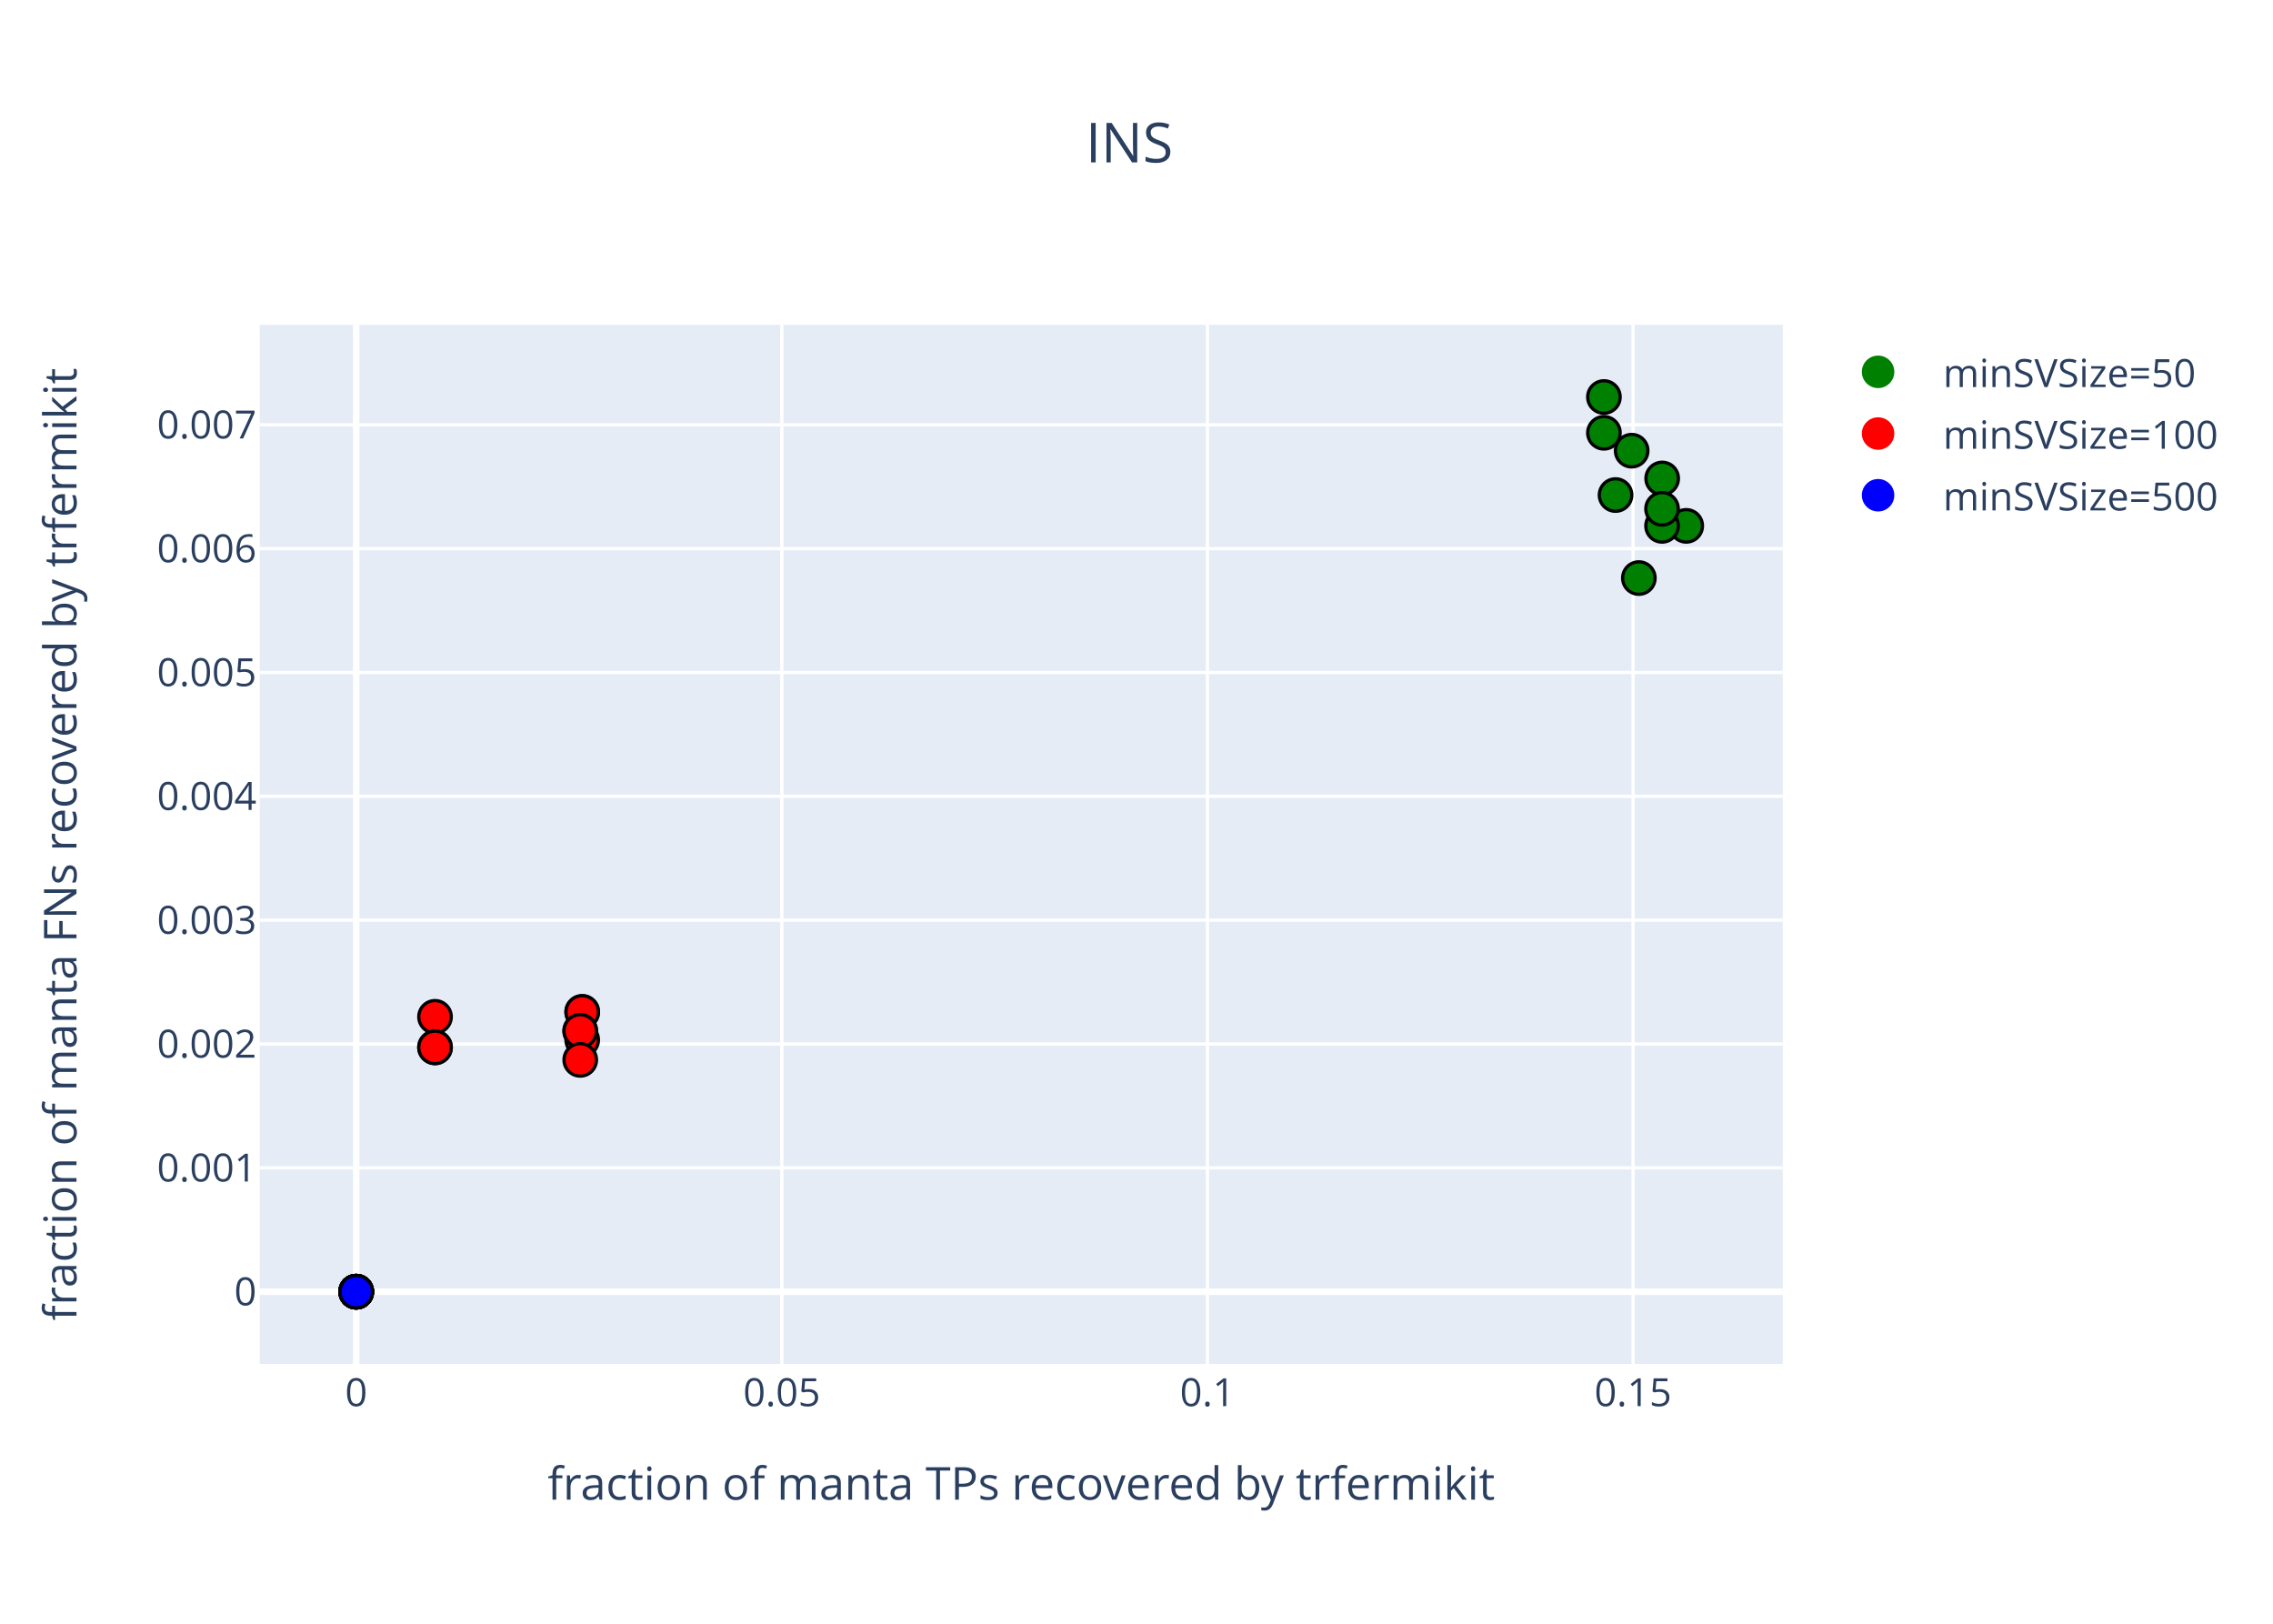
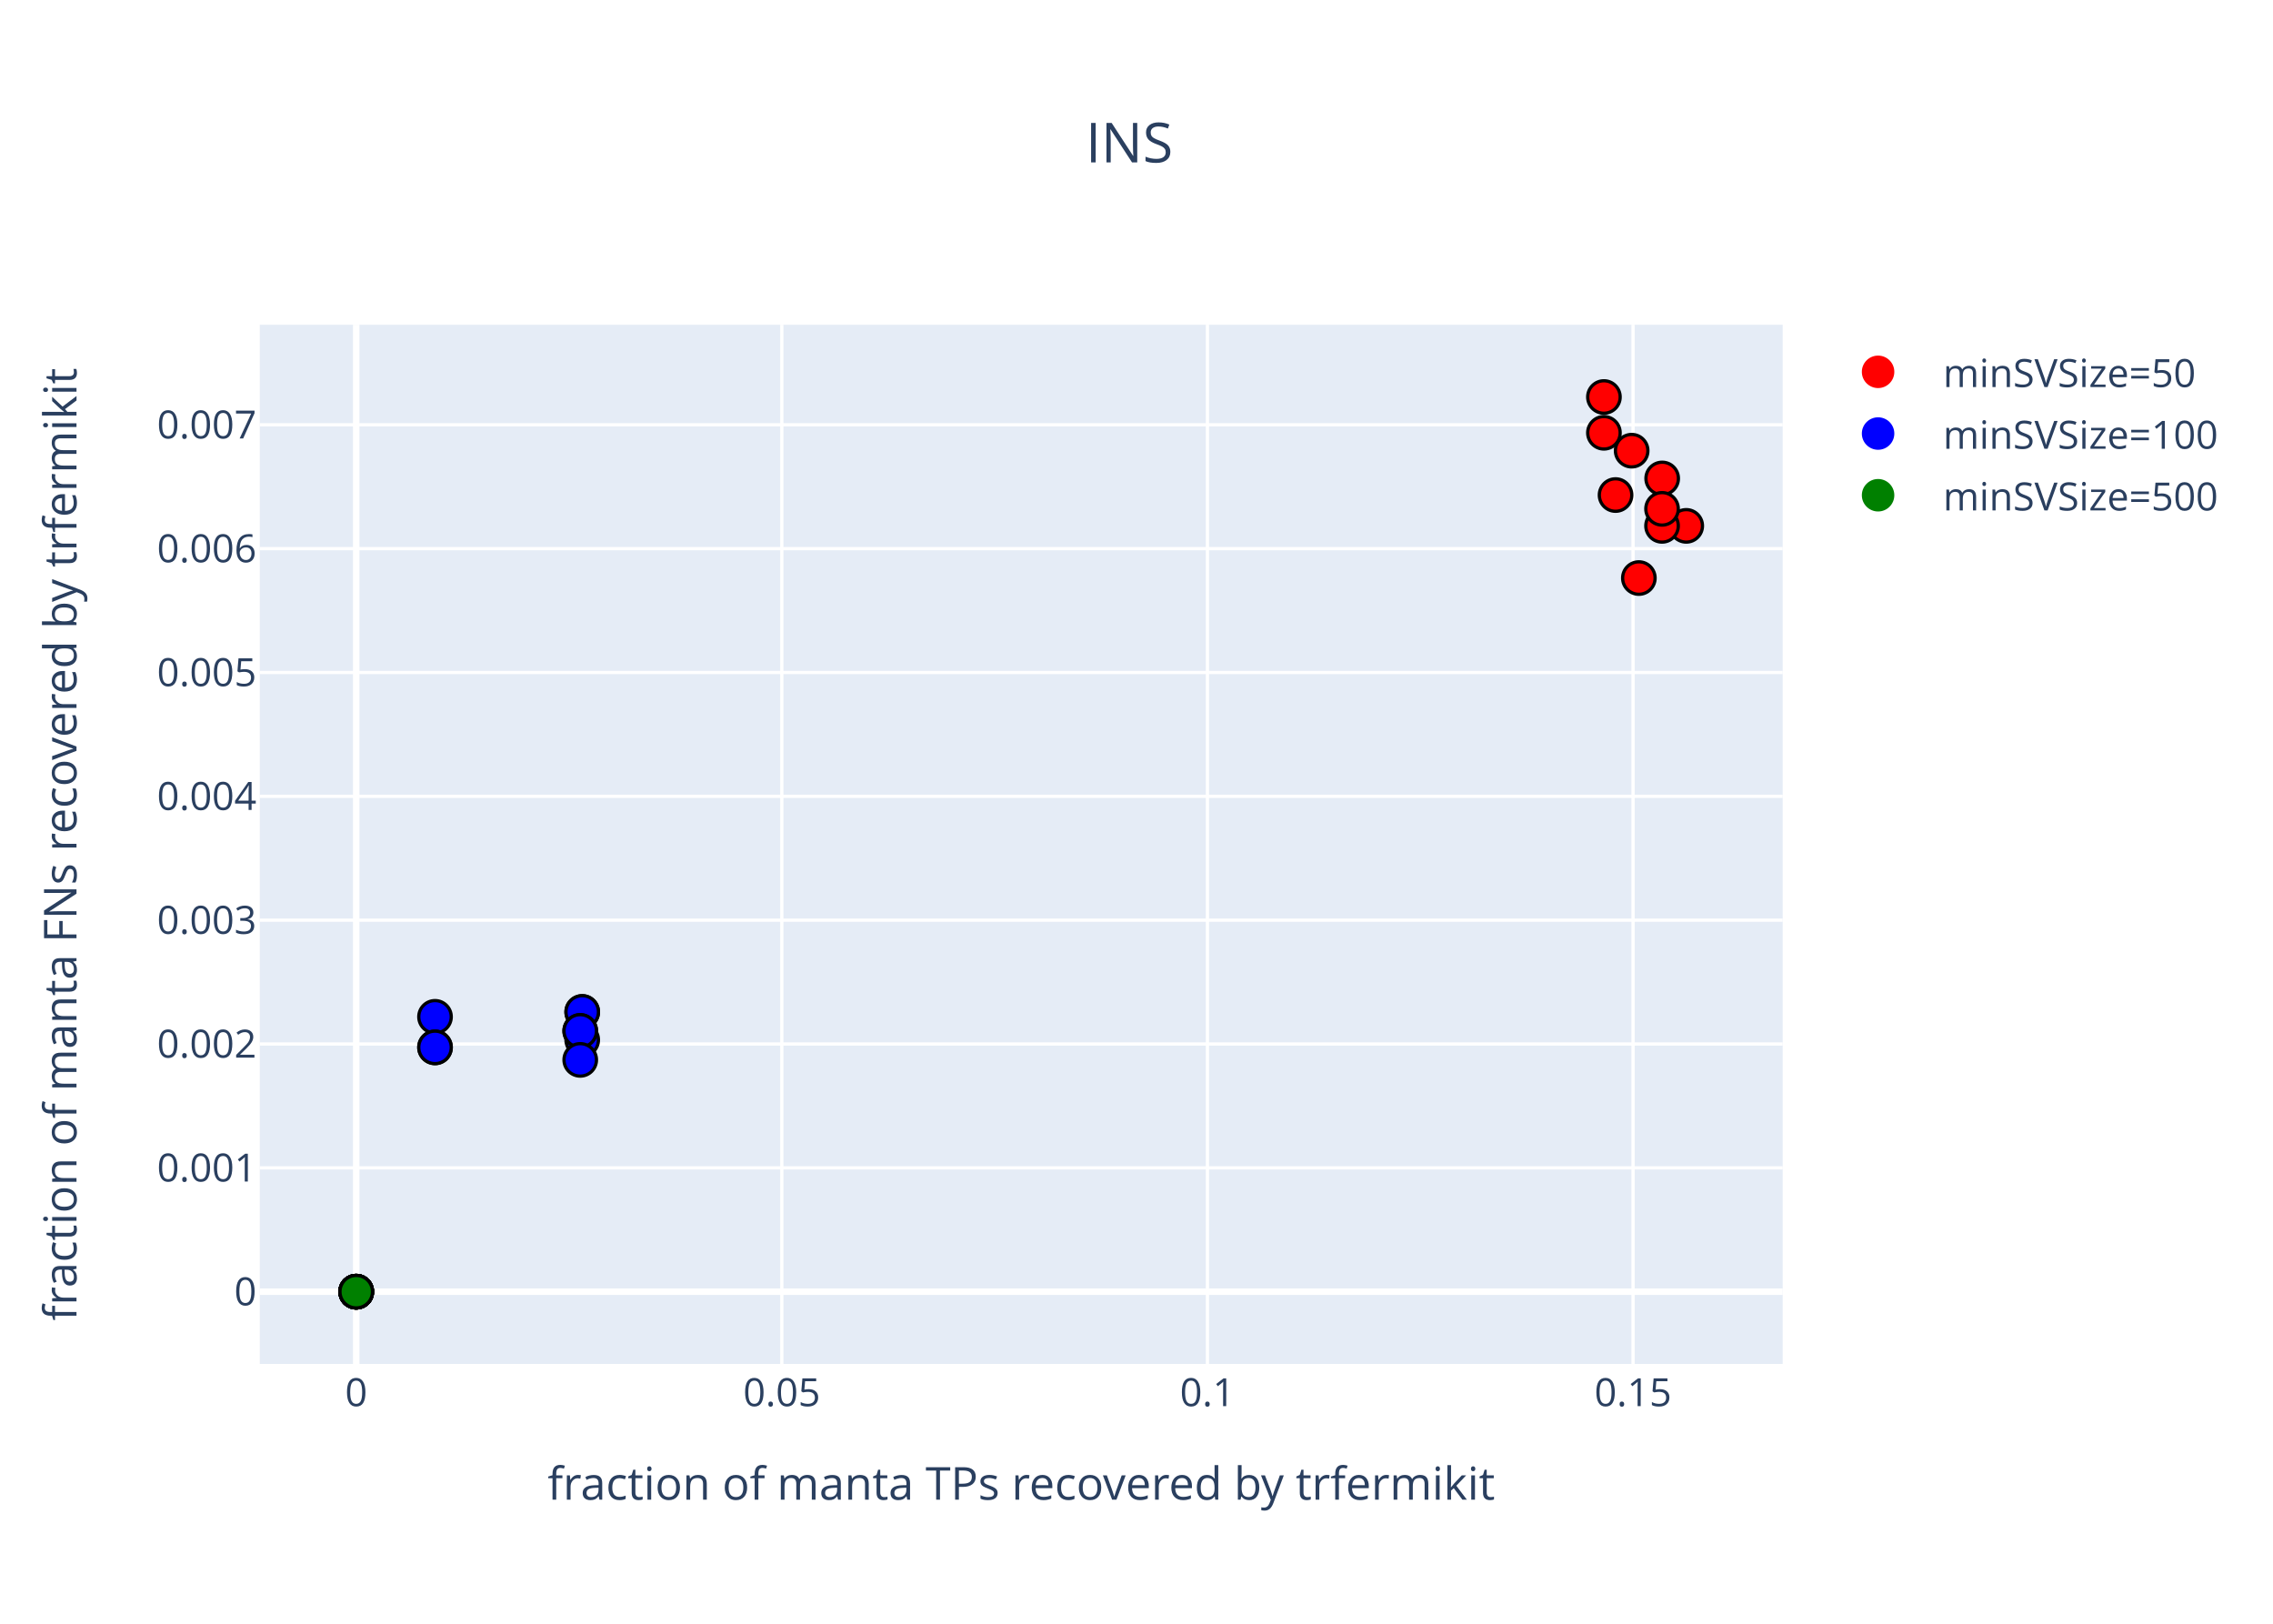
<svg xmlns="http://www.w3.org/2000/svg" class="main-svg" width="700" height="500" style="" viewBox="0 0 700 500">
  <rect x="0" y="0" width="700" height="500" style="fill: rgb(255, 255, 255); fill-opacity: 1;" />
-   <defs id="defs-9b74a0">
+   <defs id="defs-9a4c69">
    <g class="clips">
-       <clipPath id="clip9b74a0xyplot" class="plotclip">
+       <clipPath id="clip9a4c69xyplot" class="plotclip">
        <rect width="469" height="320" />
      </clipPath>
-       <clipPath class="axesclip" id="clip9b74a0x">
+       <clipPath class="axesclip" id="clip9a4c69x">
        <rect x="80" y="0" width="469" height="500" />
      </clipPath>
-       <clipPath class="axesclip" id="clip9b74a0y">
+       <clipPath class="axesclip" id="clip9a4c69y">
        <rect x="0" y="100" width="700" height="320" />
      </clipPath>
-       <clipPath class="axesclip" id="clip9b74a0xy">
+       <clipPath class="axesclip" id="clip9a4c69xy">
        <rect x="80" y="100" width="469" height="320" />
      </clipPath>
    </g>
    <g class="gradients" />
  </defs>
  <g class="bglayer">
    <rect class="bg" x="80" y="100" width="469" height="320" style="fill: rgb(229, 236, 246); fill-opacity: 1; stroke-width: 0;" />
  </g>
  <g class="layer-below">
    <g class="imagelayer" />
    <g class="shapelayer" />
  </g>
  <g class="cartesianlayer">
    <g class="subplot xy">
      <g class="layer-subplot">
        <g class="shapelayer" />
        <g class="imagelayer" />
      </g>
      <g class="gridlayer">
        <g class="x">
          <path class="xgrid crisp" transform="translate(240.77,0)" d="M0,100v320" style="stroke: rgb(255, 255, 255); stroke-opacity: 1; stroke-width: 1px;" />
          <path class="xgrid crisp" transform="translate(371.84,0)" d="M0,100v320" style="stroke: rgb(255, 255, 255); stroke-opacity: 1; stroke-width: 1px;" />
          <path class="xgrid crisp" transform="translate(502.92,0)" d="M0,100v320" style="stroke: rgb(255, 255, 255); stroke-opacity: 1; stroke-width: 1px;" />
        </g>
        <g class="y">
          <path class="ygrid crisp" transform="translate(0,359.62)" d="M80,0h469" style="stroke: rgb(255, 255, 255); stroke-opacity: 1; stroke-width: 1px;" />
          <path class="ygrid crisp" transform="translate(0,321.48)" d="M80,0h469" style="stroke: rgb(255, 255, 255); stroke-opacity: 1; stroke-width: 1px;" />
          <path class="ygrid crisp" transform="translate(0,283.35)" d="M80,0h469" style="stroke: rgb(255, 255, 255); stroke-opacity: 1; stroke-width: 1px;" />
          <path class="ygrid crisp" transform="translate(0,245.21)" d="M80,0h469" style="stroke: rgb(255, 255, 255); stroke-opacity: 1; stroke-width: 1px;" />
          <path class="ygrid crisp" transform="translate(0,207.08)" d="M80,0h469" style="stroke: rgb(255, 255, 255); stroke-opacity: 1; stroke-width: 1px;" />
          <path class="ygrid crisp" transform="translate(0,168.94)" d="M80,0h469" style="stroke: rgb(255, 255, 255); stroke-opacity: 1; stroke-width: 1px;" />
          <path class="ygrid crisp" transform="translate(0,130.81)" d="M80,0h469" style="stroke: rgb(255, 255, 255); stroke-opacity: 1; stroke-width: 1px;" />
        </g>
      </g>
      <g class="zerolinelayer">
        <path class="xzl zl crisp" transform="translate(109.7,0)" d="M0,100v320" style="stroke: rgb(255, 255, 255); stroke-opacity: 1; stroke-width: 2px;" />
        <path class="yzl zl crisp" transform="translate(0,397.75)" d="M80,0h469" style="stroke: rgb(255, 255, 255); stroke-opacity: 1; stroke-width: 2px;" />
      </g>
      <path class="xlines-below" />
      <path class="ylines-below" />
      <g class="overlines-below" />
      <g class="xaxislayer-below" />
      <g class="yaxislayer-below" />
      <g class="overaxes-below" />
-       <g class="plot" transform="translate(80,100)" clip-path="url('#clip9b74a0xyplot')">
+       <g class="plot" transform="translate(80,100)" clip-path="url('#clip9a4c69xyplot')">
        <g class="scatterlayer mlayer">
-           <g class="trace scatter trace281610" style="stroke-miterlimit: 2; opacity: 1;">
+           <g class="trace scatter trace7b84c2" style="stroke-miterlimit: 2; opacity: 1;">
            <g class="fills" />
            <g class="errorbars" />
            <g class="lines" />
            <g class="points">
-               <path class="point" transform="translate(99.3,211.61)" d="M5,0A5,5 0 1,1 0,-5A5,5 0 0,1 5,0Z" style="opacity: 1; stroke-width: 1px; fill: rgb(255, 0, 0); fill-opacity: 1; stroke: rgb(0, 0, 0); stroke-opacity: 1;" />
-               <path class="point" transform="translate(99.3,220.22)" d="M5,0A5,5 0 1,1 0,-5A5,5 0 0,1 5,0Z" style="opacity: 1; stroke-width: 1px; fill: rgb(255, 0, 0); fill-opacity: 1; stroke: rgb(0, 0, 0); stroke-opacity: 1;" />
-               <path class="point" transform="translate(99.3,211.61)" d="M5,0A5,5 0 1,1 0,-5A5,5 0 0,1 5,0Z" style="opacity: 1; stroke-width: 1px; fill: rgb(255, 0, 0); fill-opacity: 1; stroke: rgb(0, 0, 0); stroke-opacity: 1;" />
-               <path class="point" transform="translate(53.97,213.11)" d="M5,0A5,5 0 1,1 0,-5A5,5 0 0,1 5,0Z" style="opacity: 1; stroke-width: 1px; fill: rgb(255, 0, 0); fill-opacity: 1; stroke: rgb(0, 0, 0); stroke-opacity: 1;" />
-               <path class="point" transform="translate(53.97,222.52)" d="M5,0A5,5 0 1,1 0,-5A5,5 0 0,1 5,0Z" style="opacity: 1; stroke-width: 1px; fill: rgb(255, 0, 0); fill-opacity: 1; stroke: rgb(0, 0, 0); stroke-opacity: 1;" />
-               <path class="point" transform="translate(53.97,222.52)" d="M5,0A5,5 0 1,1 0,-5A5,5 0 0,1 5,0Z" style="opacity: 1; stroke-width: 1px; fill: rgb(255, 0, 0); fill-opacity: 1; stroke: rgb(0, 0, 0); stroke-opacity: 1;" />
-               <path class="point" transform="translate(98.69,217.45)" d="M5,0A5,5 0 1,1 0,-5A5,5 0 0,1 5,0Z" style="opacity: 1; stroke-width: 1px; fill: rgb(255, 0, 0); fill-opacity: 1; stroke: rgb(0, 0, 0); stroke-opacity: 1;" />
-               <path class="point" transform="translate(98.69,217.45)" d="M5,0A5,5 0 1,1 0,-5A5,5 0 0,1 5,0Z" style="opacity: 1; stroke-width: 1px; fill: rgb(255, 0, 0); fill-opacity: 1; stroke: rgb(0, 0, 0); stroke-opacity: 1;" />
-               <path class="point" transform="translate(98.69,226.37)" d="M5,0A5,5 0 1,1 0,-5A5,5 0 0,1 5,0Z" style="opacity: 1; stroke-width: 1px; fill: rgb(255, 0, 0); fill-opacity: 1; stroke: rgb(0, 0, 0); stroke-opacity: 1;" />
-               <path class="point" transform="translate(29.7,297.75)" d="M5,0A5,5 0 1,1 0,-5A5,5 0 0,1 5,0Z" style="opacity: 1; stroke-width: 1px; fill: rgb(0, 0, 255); fill-opacity: 1; stroke: rgb(0, 0, 0); stroke-opacity: 1;" />
-               <path class="point" transform="translate(29.7,297.75)" d="M5,0A5,5 0 1,1 0,-5A5,5 0 0,1 5,0Z" style="opacity: 1; stroke-width: 1px; fill: rgb(0, 0, 255); fill-opacity: 1; stroke: rgb(0, 0, 0); stroke-opacity: 1;" />
-               <path class="point" transform="translate(29.7,297.75)" d="M5,0A5,5 0 1,1 0,-5A5,5 0 0,1 5,0Z" style="opacity: 1; stroke-width: 1px; fill: rgb(0, 0, 255); fill-opacity: 1; stroke: rgb(0, 0, 0); stroke-opacity: 1;" />
-               <path class="point" transform="translate(29.7,297.75)" d="M5,0A5,5 0 1,1 0,-5A5,5 0 0,1 5,0Z" style="opacity: 1; stroke-width: 1px; fill: rgb(0, 0, 255); fill-opacity: 1; stroke: rgb(0, 0, 0); stroke-opacity: 1;" />
-               <path class="point" transform="translate(29.7,297.75)" d="M5,0A5,5 0 1,1 0,-5A5,5 0 0,1 5,0Z" style="opacity: 1; stroke-width: 1px; fill: rgb(0, 0, 255); fill-opacity: 1; stroke: rgb(0, 0, 0); stroke-opacity: 1;" />
-               <path class="point" transform="translate(29.7,297.75)" d="M5,0A5,5 0 1,1 0,-5A5,5 0 0,1 5,0Z" style="opacity: 1; stroke-width: 1px; fill: rgb(0, 0, 255); fill-opacity: 1; stroke: rgb(0, 0, 0); stroke-opacity: 1;" />
-               <path class="point" transform="translate(29.7,297.75)" d="M5,0A5,5 0 1,1 0,-5A5,5 0 0,1 5,0Z" style="opacity: 1; stroke-width: 1px; fill: rgb(0, 0, 255); fill-opacity: 1; stroke: rgb(0, 0, 0); stroke-opacity: 1;" />
-               <path class="point" transform="translate(29.7,297.75)" d="M5,0A5,5 0 1,1 0,-5A5,5 0 0,1 5,0Z" style="opacity: 1; stroke-width: 1px; fill: rgb(0, 0, 255); fill-opacity: 1; stroke: rgb(0, 0, 0); stroke-opacity: 1;" />
-               <path class="point" transform="translate(29.7,297.75)" d="M5,0A5,5 0 1,1 0,-5A5,5 0 0,1 5,0Z" style="opacity: 1; stroke-width: 1px; fill: rgb(0, 0, 255); fill-opacity: 1; stroke: rgb(0, 0, 0); stroke-opacity: 1;" />
-               <path class="point" transform="translate(417.53,52.44)" d="M5,0A5,5 0 1,1 0,-5A5,5 0 0,1 5,0Z" style="opacity: 1; stroke-width: 1px; fill: rgb(0, 128, 0); fill-opacity: 1; stroke: rgb(0, 0, 0); stroke-opacity: 1;" />
-               <path class="point" transform="translate(431.89,47.33)" d="M5,0A5,5 0 1,1 0,-5A5,5 0 0,1 5,0Z" style="opacity: 1; stroke-width: 1px; fill: rgb(0, 128, 0); fill-opacity: 1; stroke: rgb(0, 0, 0); stroke-opacity: 1;" />
-               <path class="point" transform="translate(424.71,78)" d="M5,0A5,5 0 1,1 0,-5A5,5 0 0,1 5,0Z" style="opacity: 1; stroke-width: 1px; fill: rgb(0, 128, 0); fill-opacity: 1; stroke: rgb(0, 0, 0); stroke-opacity: 1;" />
-               <path class="point" transform="translate(413.95,22.25)" d="M5,0A5,5 0 1,1 0,-5A5,5 0 0,1 5,0Z" style="opacity: 1; stroke-width: 1px; fill: rgb(0, 128, 0); fill-opacity: 1; stroke: rgb(0, 0, 0); stroke-opacity: 1;" />
-               <path class="point" transform="translate(422.49,38.78)" d="M5,0A5,5 0 1,1 0,-5A5,5 0 0,1 5,0Z" style="opacity: 1; stroke-width: 1px; fill: rgb(0, 128, 0); fill-opacity: 1; stroke: rgb(0, 0, 0); stroke-opacity: 1;" />
-               <path class="point" transform="translate(413.95,33.27)" d="M5,0A5,5 0 1,1 0,-5A5,5 0 0,1 5,0Z" style="opacity: 1; stroke-width: 1px; fill: rgb(0, 128, 0); fill-opacity: 1; stroke: rgb(0, 0, 0); stroke-opacity: 1;" />
-               <path class="point" transform="translate(439.3,61.93)" d="M5,0A5,5 0 1,1 0,-5A5,5 0 0,1 5,0Z" style="opacity: 1; stroke-width: 1px; fill: rgb(0, 128, 0); fill-opacity: 1; stroke: rgb(0, 0, 0); stroke-opacity: 1;" />
-               <path class="point" transform="translate(431.85,61.93)" d="M5,0A5,5 0 1,1 0,-5A5,5 0 0,1 5,0Z" style="opacity: 1; stroke-width: 1px; fill: rgb(0, 128, 0); fill-opacity: 1; stroke: rgb(0, 0, 0); stroke-opacity: 1;" />
-               <path class="point" transform="translate(431.85,56.69)" d="M5,0A5,5 0 1,1 0,-5A5,5 0 0,1 5,0Z" style="opacity: 1; stroke-width: 1px; fill: rgb(0, 128, 0); fill-opacity: 1; stroke: rgb(0, 0, 0); stroke-opacity: 1;" />
-             </g>
-             <g class="text" />
-           </g>
-           <g class="trace scatter traceddabd0" style="stroke-miterlimit: 2; opacity: 1;">
+               <path class="point" transform="translate(99.3,211.61)" d="M5,0A5,5 0 1,1 0,-5A5,5 0 0,1 5,0Z" style="opacity: 1; stroke-width: 1px; fill: rgb(0, 0, 255); fill-opacity: 1; stroke: rgb(0, 0, 0); stroke-opacity: 1;" />
+               <path class="point" transform="translate(99.3,220.22)" d="M5,0A5,5 0 1,1 0,-5A5,5 0 0,1 5,0Z" style="opacity: 1; stroke-width: 1px; fill: rgb(0, 0, 255); fill-opacity: 1; stroke: rgb(0, 0, 0); stroke-opacity: 1;" />
+               <path class="point" transform="translate(99.3,211.61)" d="M5,0A5,5 0 1,1 0,-5A5,5 0 0,1 5,0Z" style="opacity: 1; stroke-width: 1px; fill: rgb(0, 0, 255); fill-opacity: 1; stroke: rgb(0, 0, 0); stroke-opacity: 1;" />
+               <path class="point" transform="translate(53.97,213.11)" d="M5,0A5,5 0 1,1 0,-5A5,5 0 0,1 5,0Z" style="opacity: 1; stroke-width: 1px; fill: rgb(0, 0, 255); fill-opacity: 1; stroke: rgb(0, 0, 0); stroke-opacity: 1;" />
+               <path class="point" transform="translate(53.97,222.52)" d="M5,0A5,5 0 1,1 0,-5A5,5 0 0,1 5,0Z" style="opacity: 1; stroke-width: 1px; fill: rgb(0, 0, 255); fill-opacity: 1; stroke: rgb(0, 0, 0); stroke-opacity: 1;" />
+               <path class="point" transform="translate(53.97,222.52)" d="M5,0A5,5 0 1,1 0,-5A5,5 0 0,1 5,0Z" style="opacity: 1; stroke-width: 1px; fill: rgb(0, 0, 255); fill-opacity: 1; stroke: rgb(0, 0, 0); stroke-opacity: 1;" />
+               <path class="point" transform="translate(98.69,217.45)" d="M5,0A5,5 0 1,1 0,-5A5,5 0 0,1 5,0Z" style="opacity: 1; stroke-width: 1px; fill: rgb(0, 0, 255); fill-opacity: 1; stroke: rgb(0, 0, 0); stroke-opacity: 1;" />
+               <path class="point" transform="translate(98.69,217.45)" d="M5,0A5,5 0 1,1 0,-5A5,5 0 0,1 5,0Z" style="opacity: 1; stroke-width: 1px; fill: rgb(0, 0, 255); fill-opacity: 1; stroke: rgb(0, 0, 0); stroke-opacity: 1;" />
+               <path class="point" transform="translate(98.69,226.37)" d="M5,0A5,5 0 1,1 0,-5A5,5 0 0,1 5,0Z" style="opacity: 1; stroke-width: 1px; fill: rgb(0, 0, 255); fill-opacity: 1; stroke: rgb(0, 0, 0); stroke-opacity: 1;" />
+               <path class="point" transform="translate(29.7,297.75)" d="M5,0A5,5 0 1,1 0,-5A5,5 0 0,1 5,0Z" style="opacity: 1; stroke-width: 1px; fill: rgb(0, 128, 0); fill-opacity: 1; stroke: rgb(0, 0, 0); stroke-opacity: 1;" />
+               <path class="point" transform="translate(29.7,297.75)" d="M5,0A5,5 0 1,1 0,-5A5,5 0 0,1 5,0Z" style="opacity: 1; stroke-width: 1px; fill: rgb(0, 128, 0); fill-opacity: 1; stroke: rgb(0, 0, 0); stroke-opacity: 1;" />
+               <path class="point" transform="translate(29.7,297.75)" d="M5,0A5,5 0 1,1 0,-5A5,5 0 0,1 5,0Z" style="opacity: 1; stroke-width: 1px; fill: rgb(0, 128, 0); fill-opacity: 1; stroke: rgb(0, 0, 0); stroke-opacity: 1;" />
+               <path class="point" transform="translate(29.7,297.75)" d="M5,0A5,5 0 1,1 0,-5A5,5 0 0,1 5,0Z" style="opacity: 1; stroke-width: 1px; fill: rgb(0, 128, 0); fill-opacity: 1; stroke: rgb(0, 0, 0); stroke-opacity: 1;" />
+               <path class="point" transform="translate(29.7,297.75)" d="M5,0A5,5 0 1,1 0,-5A5,5 0 0,1 5,0Z" style="opacity: 1; stroke-width: 1px; fill: rgb(0, 128, 0); fill-opacity: 1; stroke: rgb(0, 0, 0); stroke-opacity: 1;" />
+               <path class="point" transform="translate(29.7,297.75)" d="M5,0A5,5 0 1,1 0,-5A5,5 0 0,1 5,0Z" style="opacity: 1; stroke-width: 1px; fill: rgb(0, 128, 0); fill-opacity: 1; stroke: rgb(0, 0, 0); stroke-opacity: 1;" />
+               <path class="point" transform="translate(29.7,297.75)" d="M5,0A5,5 0 1,1 0,-5A5,5 0 0,1 5,0Z" style="opacity: 1; stroke-width: 1px; fill: rgb(0, 128, 0); fill-opacity: 1; stroke: rgb(0, 0, 0); stroke-opacity: 1;" />
+               <path class="point" transform="translate(29.7,297.75)" d="M5,0A5,5 0 1,1 0,-5A5,5 0 0,1 5,0Z" style="opacity: 1; stroke-width: 1px; fill: rgb(0, 128, 0); fill-opacity: 1; stroke: rgb(0, 0, 0); stroke-opacity: 1;" />
+               <path class="point" transform="translate(29.7,297.75)" d="M5,0A5,5 0 1,1 0,-5A5,5 0 0,1 5,0Z" style="opacity: 1; stroke-width: 1px; fill: rgb(0, 128, 0); fill-opacity: 1; stroke: rgb(0, 0, 0); stroke-opacity: 1;" />
+               <path class="point" transform="translate(417.53,52.44)" d="M5,0A5,5 0 1,1 0,-5A5,5 0 0,1 5,0Z" style="opacity: 1; stroke-width: 1px; fill: rgb(255, 0, 0); fill-opacity: 1; stroke: rgb(0, 0, 0); stroke-opacity: 1;" />
+               <path class="point" transform="translate(431.89,47.33)" d="M5,0A5,5 0 1,1 0,-5A5,5 0 0,1 5,0Z" style="opacity: 1; stroke-width: 1px; fill: rgb(255, 0, 0); fill-opacity: 1; stroke: rgb(0, 0, 0); stroke-opacity: 1;" />
+               <path class="point" transform="translate(424.71,78)" d="M5,0A5,5 0 1,1 0,-5A5,5 0 0,1 5,0Z" style="opacity: 1; stroke-width: 1px; fill: rgb(255, 0, 0); fill-opacity: 1; stroke: rgb(0, 0, 0); stroke-opacity: 1;" />
+               <path class="point" transform="translate(413.95,22.25)" d="M5,0A5,5 0 1,1 0,-5A5,5 0 0,1 5,0Z" style="opacity: 1; stroke-width: 1px; fill: rgb(255, 0, 0); fill-opacity: 1; stroke: rgb(0, 0, 0); stroke-opacity: 1;" />
+               <path class="point" transform="translate(422.49,38.78)" d="M5,0A5,5 0 1,1 0,-5A5,5 0 0,1 5,0Z" style="opacity: 1; stroke-width: 1px; fill: rgb(255, 0, 0); fill-opacity: 1; stroke: rgb(0, 0, 0); stroke-opacity: 1;" />
+               <path class="point" transform="translate(413.95,33.27)" d="M5,0A5,5 0 1,1 0,-5A5,5 0 0,1 5,0Z" style="opacity: 1; stroke-width: 1px; fill: rgb(255, 0, 0); fill-opacity: 1; stroke: rgb(0, 0, 0); stroke-opacity: 1;" />
+               <path class="point" transform="translate(439.3,61.93)" d="M5,0A5,5 0 1,1 0,-5A5,5 0 0,1 5,0Z" style="opacity: 1; stroke-width: 1px; fill: rgb(255, 0, 0); fill-opacity: 1; stroke: rgb(0, 0, 0); stroke-opacity: 1;" />
+               <path class="point" transform="translate(431.85,61.93)" d="M5,0A5,5 0 1,1 0,-5A5,5 0 0,1 5,0Z" style="opacity: 1; stroke-width: 1px; fill: rgb(255, 0, 0); fill-opacity: 1; stroke: rgb(0, 0, 0); stroke-opacity: 1;" />
+               <path class="point" transform="translate(431.85,56.69)" d="M5,0A5,5 0 1,1 0,-5A5,5 0 0,1 5,0Z" style="opacity: 1; stroke-width: 1px; fill: rgb(255, 0, 0); fill-opacity: 1; stroke: rgb(0, 0, 0); stroke-opacity: 1;" />
+             </g>
+             <g class="text" />
+           </g>
+           <g class="trace scatter trace41423f" style="stroke-miterlimit: 2; opacity: 1;">
            <g class="fills" />
            <g class="errorbars" />
            <g class="lines" />
            <g class="points" />
            <g class="text" />
          </g>
-           <g class="trace scatter trace81c5c4" style="stroke-miterlimit: 2; opacity: 1;">
+           <g class="trace scatter trace5d1dd8" style="stroke-miterlimit: 2; opacity: 1;">
            <g class="fills" />
            <g class="errorbars" />
            <g class="lines" />
            <g class="points" />
            <g class="text" />
          </g>
-           <g class="trace scatter tracebc3617" style="stroke-miterlimit: 2; opacity: 1;">
+           <g class="trace scatter trace05cf43" style="stroke-miterlimit: 2; opacity: 1;">
            <g class="fills" />
            <g class="errorbars" />
            <g class="lines" />
            <g class="points" />
            <g class="text" />
          </g>
        </g>
      </g>
      <g class="overplot" />
      <path class="xlines-above crisp" d="M0,0" style="fill: none;" />
      <path class="ylines-above crisp" d="M0,0" style="fill: none;" />
      <g class="overlines-above" />
      <g class="xaxislayer-above">
        <g class="xtick">
          <text text-anchor="middle" x="0" y="433" transform="translate(109.7,0)" style="font-family: 'Open Sans', verdana, arial, sans-serif; font-size: 12px; fill: rgb(42, 63, 95); fill-opacity: 1; white-space: pre;">0</text>
        </g>
        <g class="xtick">
          <text text-anchor="middle" x="0" y="433" transform="translate(240.77,0)" style="font-family: 'Open Sans', verdana, arial, sans-serif; font-size: 12px; fill: rgb(42, 63, 95); fill-opacity: 1; white-space: pre;">0.05</text>
        </g>
        <g class="xtick">
          <text text-anchor="middle" x="0" y="433" transform="translate(371.84,0)" style="font-family: 'Open Sans', verdana, arial, sans-serif; font-size: 12px; fill: rgb(42, 63, 95); fill-opacity: 1; white-space: pre;">0.1</text>
        </g>
        <g class="xtick">
          <text text-anchor="middle" x="0" y="433" transform="translate(502.92,0)" style="font-family: 'Open Sans', verdana, arial, sans-serif; font-size: 12px; fill: rgb(42, 63, 95); fill-opacity: 1; white-space: pre;">0.15</text>
        </g>
      </g>
      <g class="yaxislayer-above">
        <g class="ytick">
          <text text-anchor="end" x="79" y="4.2" transform="translate(0,397.75)" style="font-family: 'Open Sans', verdana, arial, sans-serif; font-size: 12px; fill: rgb(42, 63, 95); fill-opacity: 1; white-space: pre;">0</text>
        </g>
        <g class="ytick">
          <text text-anchor="end" x="79" y="4.2" transform="translate(0,359.62)" style="font-family: 'Open Sans', verdana, arial, sans-serif; font-size: 12px; fill: rgb(42, 63, 95); fill-opacity: 1; white-space: pre;">0.001</text>
        </g>
        <g class="ytick">
          <text text-anchor="end" x="79" y="4.2" transform="translate(0,321.48)" style="font-family: 'Open Sans', verdana, arial, sans-serif; font-size: 12px; fill: rgb(42, 63, 95); fill-opacity: 1; white-space: pre;">0.002</text>
        </g>
        <g class="ytick">
          <text text-anchor="end" x="79" y="4.2" transform="translate(0,283.35)" style="font-family: 'Open Sans', verdana, arial, sans-serif; font-size: 12px; fill: rgb(42, 63, 95); fill-opacity: 1; white-space: pre;">0.003</text>
        </g>
        <g class="ytick">
          <text text-anchor="end" x="79" y="4.2" transform="translate(0,245.21)" style="font-family: 'Open Sans', verdana, arial, sans-serif; font-size: 12px; fill: rgb(42, 63, 95); fill-opacity: 1; white-space: pre;">0.004</text>
        </g>
        <g class="ytick">
          <text text-anchor="end" x="79" y="4.2" transform="translate(0,207.08)" style="font-family: 'Open Sans', verdana, arial, sans-serif; font-size: 12px; fill: rgb(42, 63, 95); fill-opacity: 1; white-space: pre;">0.005</text>
        </g>
        <g class="ytick">
          <text text-anchor="end" x="79" y="4.2" transform="translate(0,168.94)" style="font-family: 'Open Sans', verdana, arial, sans-serif; font-size: 12px; fill: rgb(42, 63, 95); fill-opacity: 1; white-space: pre;">0.006</text>
        </g>
        <g class="ytick">
          <text text-anchor="end" x="79" y="4.2" transform="translate(0,130.81)" style="font-family: 'Open Sans', verdana, arial, sans-serif; font-size: 12px; fill: rgb(42, 63, 95); fill-opacity: 1; white-space: pre;">0.007</text>
        </g>
      </g>
      <g class="overaxes-above" />
    </g>
  </g>
  <g class="polarlayer" />
  <g class="ternarylayer" />
  <g class="geolayer" />
  <g class="funnelarealayer" />
  <g class="pielayer" />
  <g class="treemaplayer" />
  <g class="sunburstlayer" />
  <g class="glimages" />
-   <defs id="topdefs-9b74a0">
+   <defs id="topdefs-9a4c69">
    <g class="clips" />
-     <clipPath id="legend9b74a0">
+     <clipPath id="legend9a4c69">
      <rect width="130" height="67" x="0" y="0" />
    </clipPath>
  </defs>
  <g class="layer-above">
    <g class="imagelayer" />
    <g class="shapelayer" />
  </g>
  <g class="infolayer">
    <g class="legend" pointer-events="all" transform="translate(558.38,100)">
      <rect class="bg" shape-rendering="crispEdges" width="130" height="67" x="0" y="0" style="stroke: rgb(68, 68, 68); stroke-opacity: 1; fill: rgb(255, 255, 255); fill-opacity: 1; stroke-width: 0px;" />
-       <g class="scrollbox" transform="" clip-path="url('#legend9b74a0')">
+       <g class="scrollbox" transform="" clip-path="url('#legend9a4c69')">
        <g class="groups">
          <g class="traces" transform="translate(0,14.5)" style="opacity: 1;">
            <text class="legendtext" text-anchor="start" x="40" y="4.68" style="font-family: 'Open Sans', verdana, arial, sans-serif; font-size: 12px; fill: rgb(42, 63, 95); fill-opacity: 1; white-space: pre;">minSVSize=50</text>
            <g class="layers" style="opacity: 1;">
              <g class="legendfill" />
              <g class="legendlines" />
              <g class="legendsymbols">
                <g class="legendpoints">
-                   <path class="scatterpts" transform="translate(20,0)" d="M5,0A5,5 0 1,1 0,-5A5,5 0 0,1 5,0Z" style="opacity: 1; stroke-width: 0px; fill: rgb(0, 128, 0); fill-opacity: 1;" />
-                 </g>
-               </g>
-             </g>
-             <rect class="legendtoggle" x="0" y="-9.5" width="124.844" height="19" style="fill: rgb(0, 0, 0); fill-opacity: 0;" />
-           </g>
-           <g class="traces" transform="translate(0,33.5)" style="opacity: 1;">
-             <text class="legendtext" text-anchor="start" x="40" y="4.68" style="font-family: 'Open Sans', verdana, arial, sans-serif; font-size: 12px; fill: rgb(42, 63, 95); fill-opacity: 1; white-space: pre;">minSVSize=100</text>
-             <g class="layers" style="opacity: 1;">
-               <g class="legendfill" />
-               <g class="legendlines" />
-               <g class="legendsymbols">
-                 <g class="legendpoints">
                  <path class="scatterpts" transform="translate(20,0)" d="M5,0A5,5 0 1,1 0,-5A5,5 0 0,1 5,0Z" style="opacity: 1; stroke-width: 0px; fill: rgb(255, 0, 0); fill-opacity: 1;" />
                </g>
              </g>
            </g>
            <rect class="legendtoggle" x="0" y="-9.5" width="124.844" height="19" style="fill: rgb(0, 0, 0); fill-opacity: 0;" />
          </g>
-           <g class="traces" transform="translate(0,52.5)" style="opacity: 1;">
-             <text class="legendtext" text-anchor="start" x="40" y="4.68" style="font-family: 'Open Sans', verdana, arial, sans-serif; font-size: 12px; fill: rgb(42, 63, 95); fill-opacity: 1; white-space: pre;">minSVSize=500</text>
+           <g class="traces" transform="translate(0,33.5)" style="opacity: 1;">
+             <text class="legendtext" text-anchor="start" x="40" y="4.68" style="font-family: 'Open Sans', verdana, arial, sans-serif; font-size: 12px; fill: rgb(42, 63, 95); fill-opacity: 1; white-space: pre;">minSVSize=100</text>
            <g class="layers" style="opacity: 1;">
              <g class="legendfill" />
              <g class="legendlines" />
              <g class="legendsymbols">
                <g class="legendpoints">
                  <path class="scatterpts" transform="translate(20,0)" d="M5,0A5,5 0 1,1 0,-5A5,5 0 0,1 5,0Z" style="opacity: 1; stroke-width: 0px; fill: rgb(0, 0, 255); fill-opacity: 1;" />
                </g>
              </g>
            </g>
            <rect class="legendtoggle" x="0" y="-9.5" width="124.844" height="19" style="fill: rgb(0, 0, 0); fill-opacity: 0;" />
          </g>
+           <g class="traces" transform="translate(0,52.5)" style="opacity: 1;">
+             <text class="legendtext" text-anchor="start" x="40" y="4.68" style="font-family: 'Open Sans', verdana, arial, sans-serif; font-size: 12px; fill: rgb(42, 63, 95); fill-opacity: 1; white-space: pre;">minSVSize=500</text>
+             <g class="layers" style="opacity: 1;">
+               <g class="legendfill" />
+               <g class="legendlines" />
+               <g class="legendsymbols">
+                 <g class="legendpoints">
+                   <path class="scatterpts" transform="translate(20,0)" d="M5,0A5,5 0 1,1 0,-5A5,5 0 0,1 5,0Z" style="opacity: 1; stroke-width: 0px; fill: rgb(0, 128, 0); fill-opacity: 1;" />
+                 </g>
+               </g>
+             </g>
+             <rect class="legendtoggle" x="0" y="-9.5" width="124.844" height="19" style="fill: rgb(0, 0, 0); fill-opacity: 0;" />
+           </g>
        </g>
      </g>
      <rect class="scrollbar" rx="20" ry="3" width="0" height="0" x="0" y="0" style="fill: rgb(128, 139, 164); fill-opacity: 1;" />
    </g>
    <g class="g-gtitle">
      <text class="gtitle" x="350" y="50" text-anchor="middle" dy="0.7em" style="font-family: 'Open Sans', verdana, arial, sans-serif; font-size: 17px; fill: rgb(42, 63, 95); opacity: 1; font-weight: normal; white-space: pre;">
        <tspan class="line" dy="0em" x="350" y="50">INS</tspan>
        <tspan class="line" dy="1.3em" x="350" y="50" />
      </text>
    </g>
    <g class="g-xtitle">
      <text class="xtitle" x="314.5" y="461.8" text-anchor="middle" style="font-family: 'Open Sans', verdana, arial, sans-serif; font-size: 14px; fill: rgb(42, 63, 95); opacity: 1; font-weight: normal; white-space: pre;">fraction of manta TPs recovered by trfermikit</text>
    </g>
    <g class="g-ytitle">
      <text class="ytitle" transform="rotate(-90,23.55938,260)" x="23.559" y="260" text-anchor="middle" style="font-family: 'Open Sans', verdana, arial, sans-serif; font-size: 14px; fill: rgb(42, 63, 95); opacity: 1; font-weight: normal; white-space: pre;">fraction of manta FNs recovered by trfermikit</text>
    </g>
  </g>
</svg>
